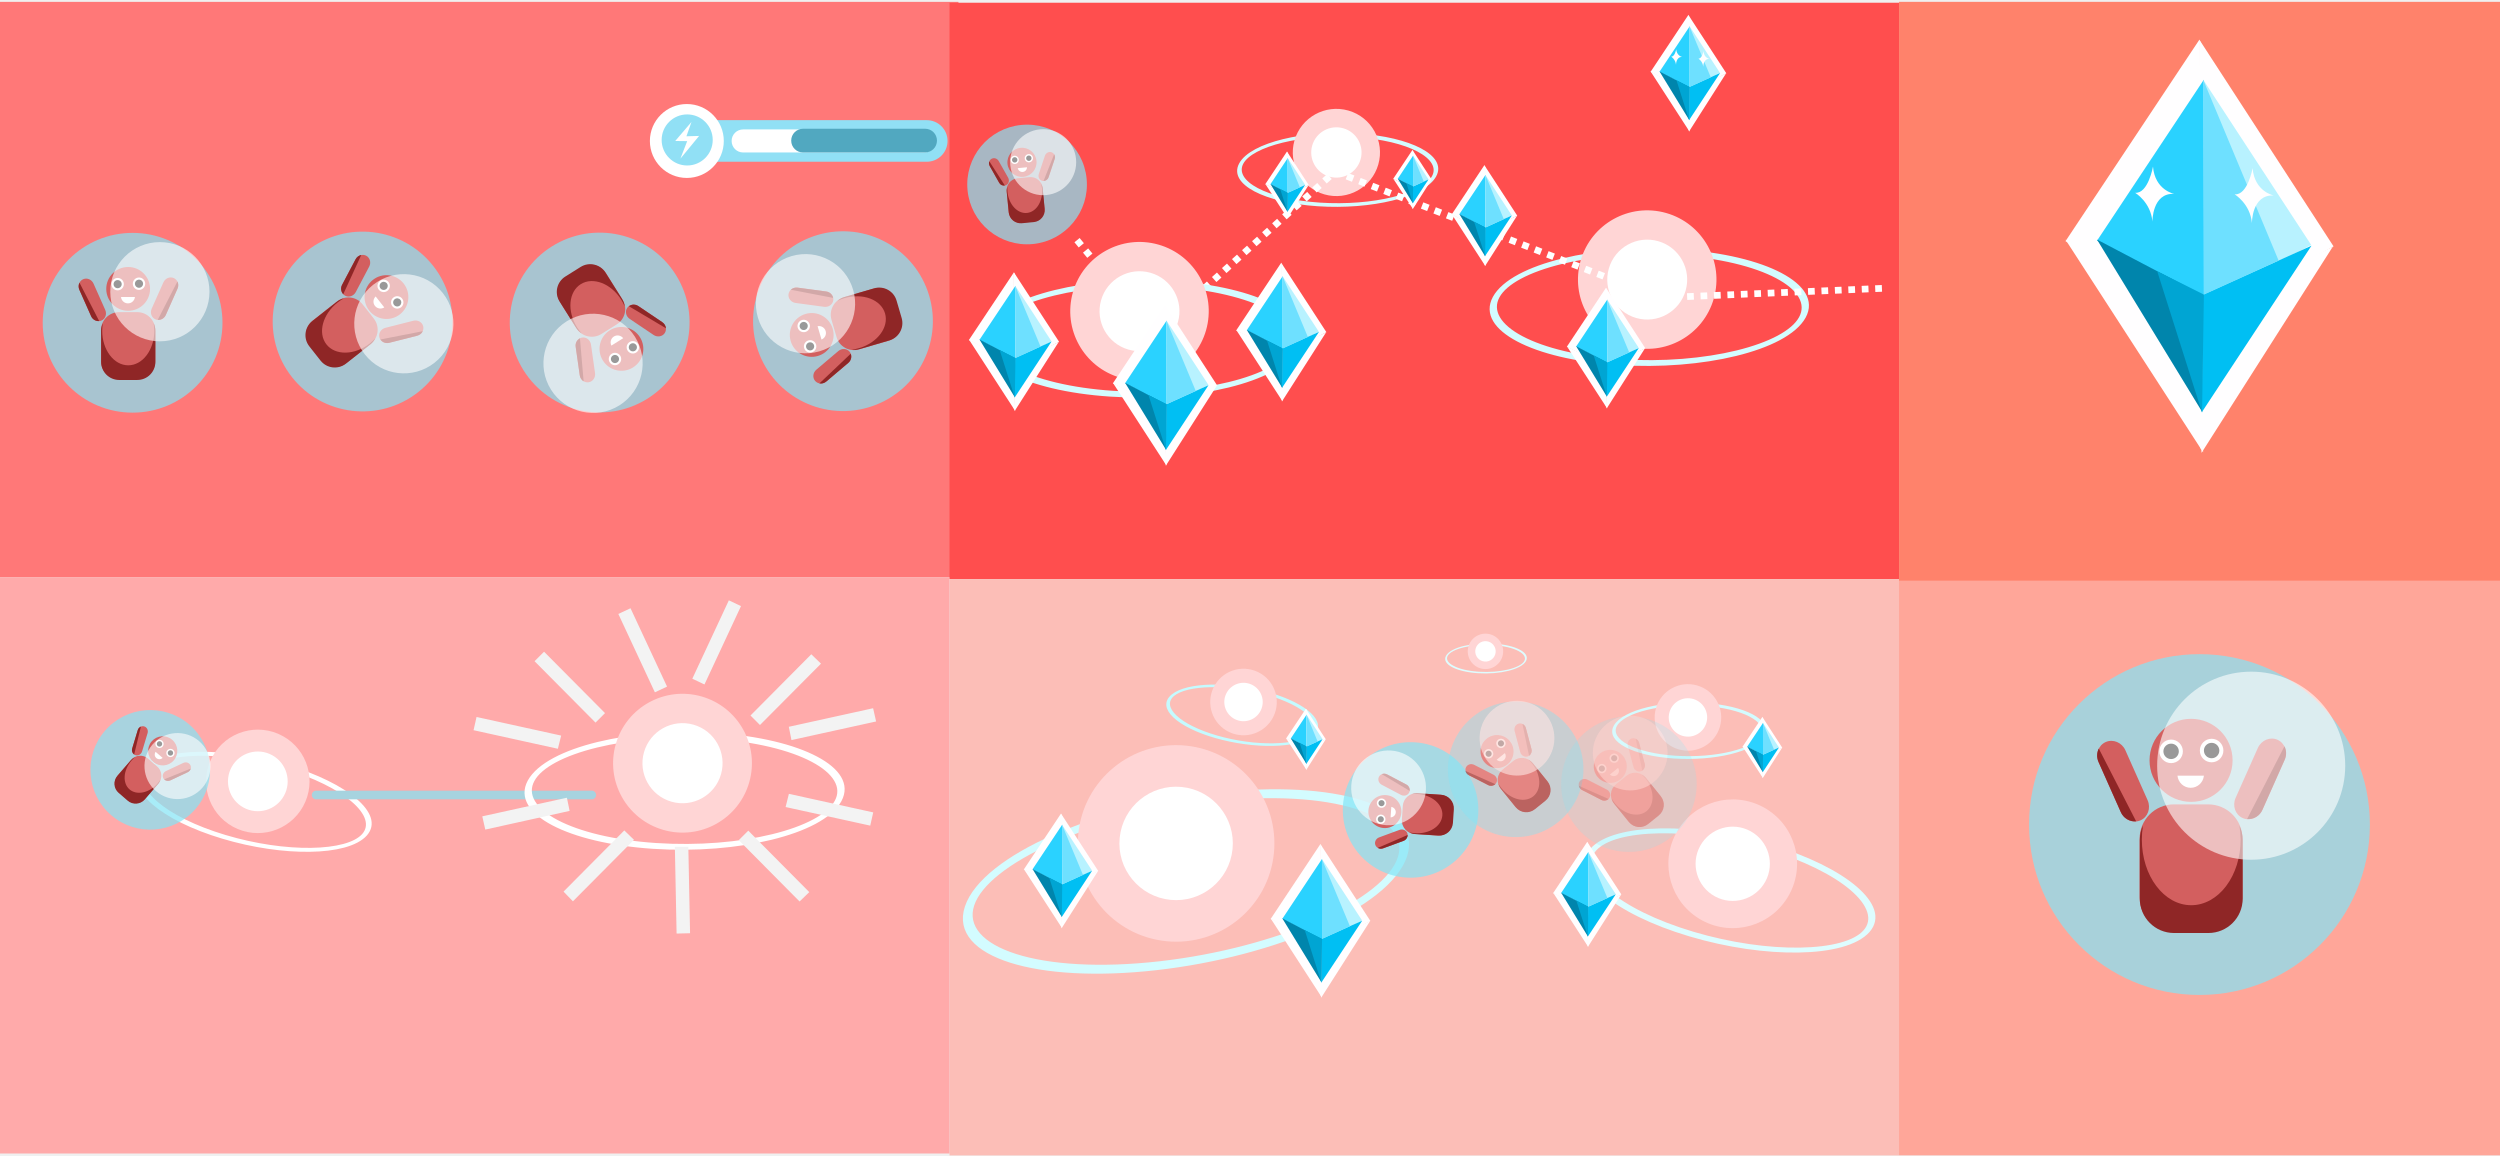
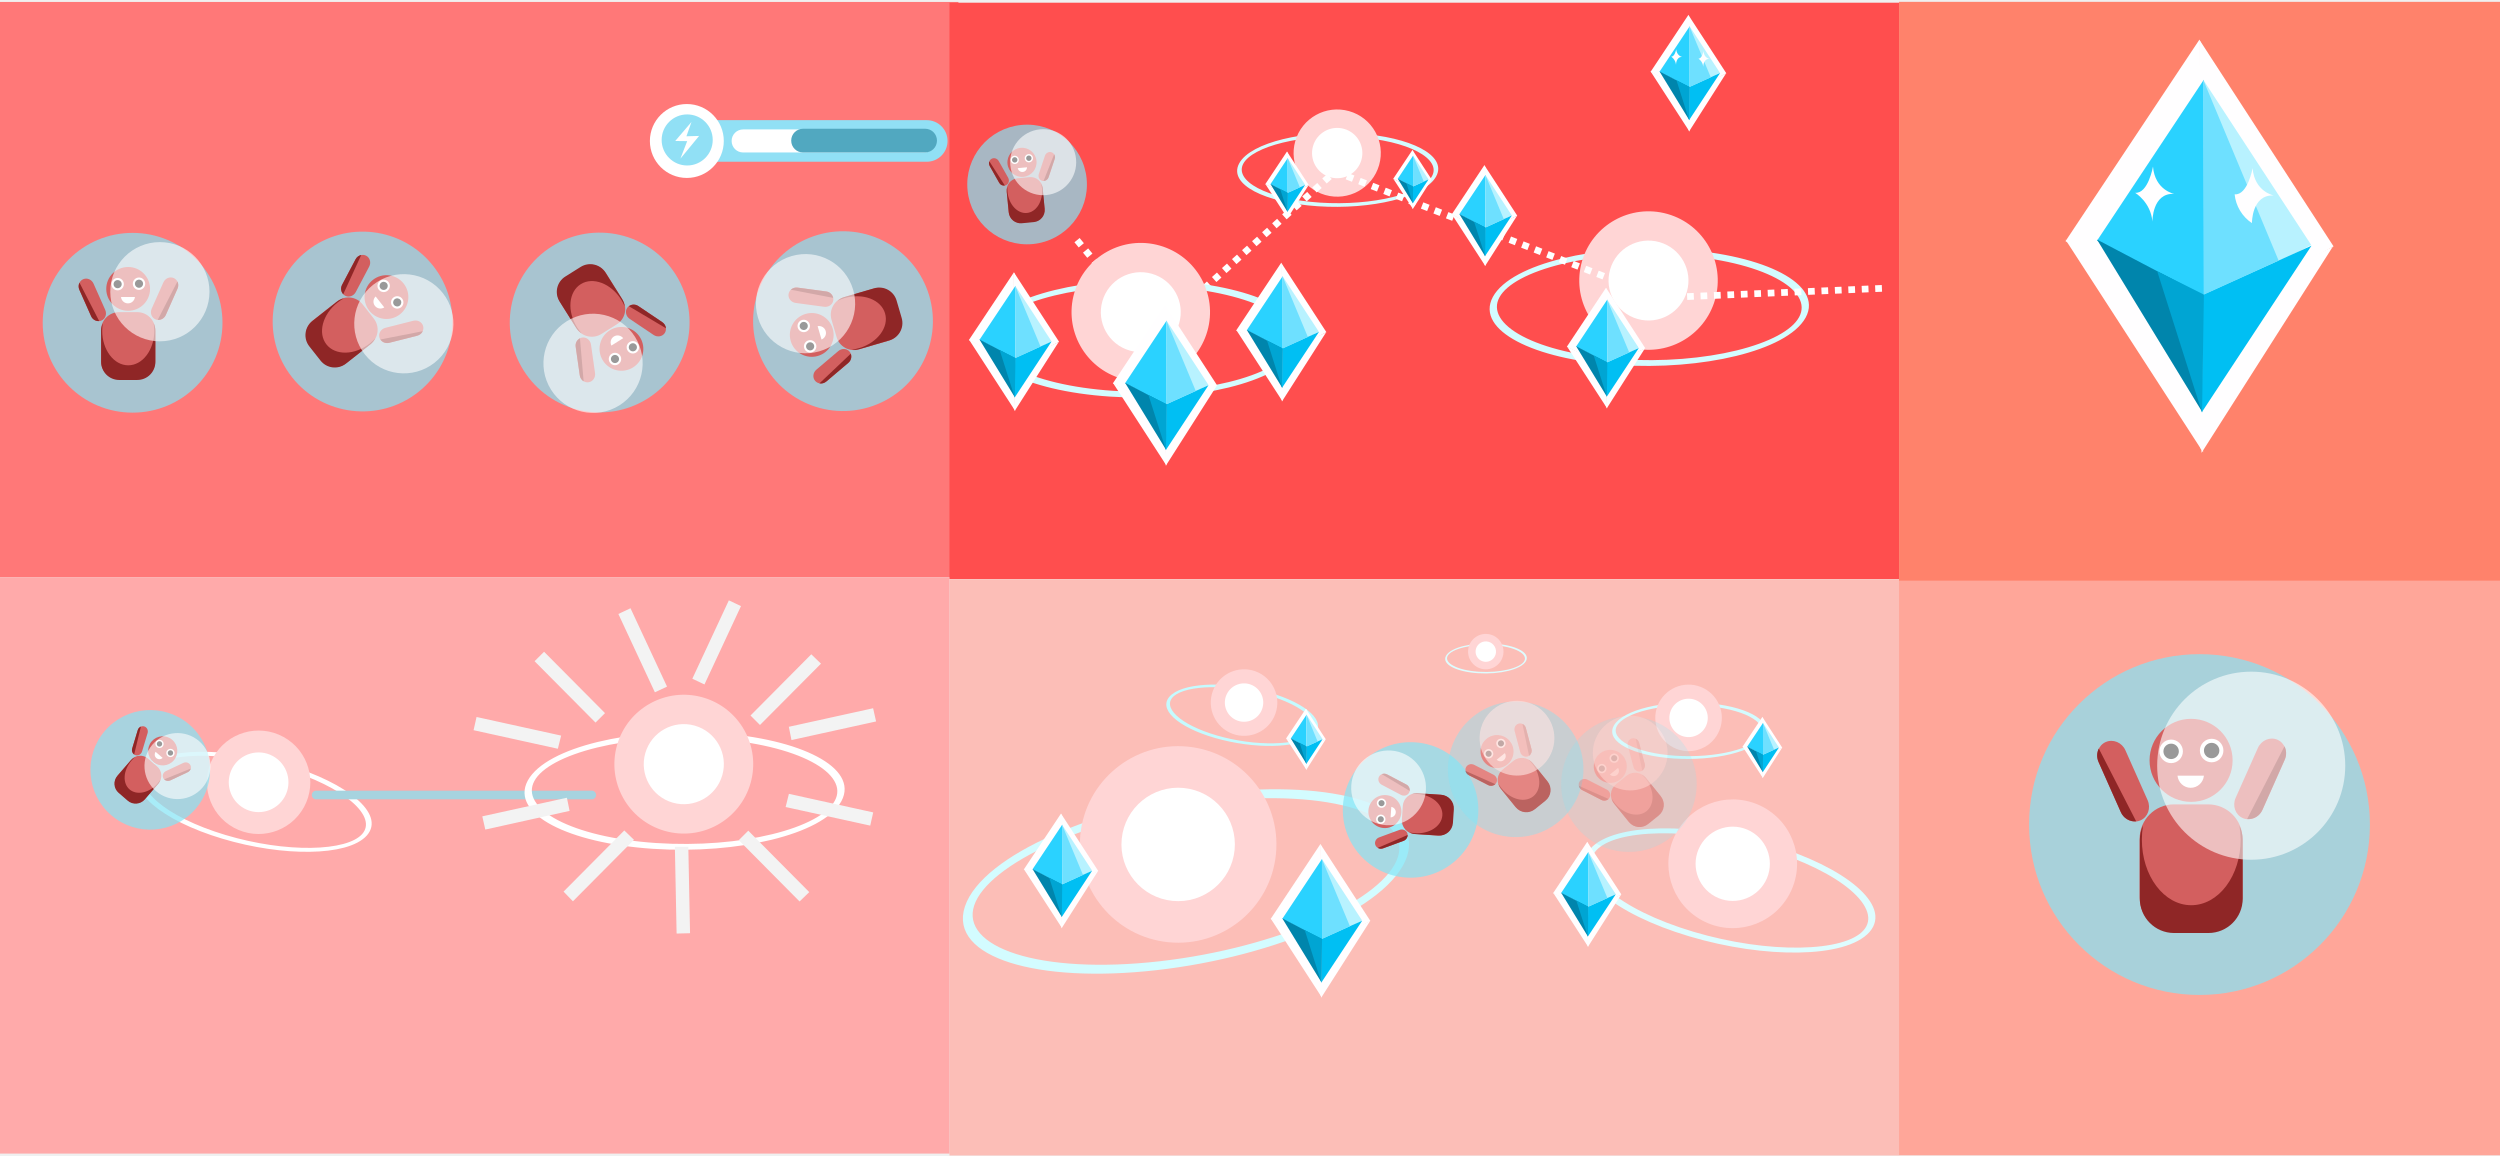
<svg xmlns="http://www.w3.org/2000/svg" xmlns:xlink="http://www.w3.org/1999/xlink" viewBox="0 0 812.1 375.3">
  <style>.B{fill:#fff}.C{fill:#d35f5f}.D{fill:#8f2626}.E{fill:#000}.F{fill:#fffeff}.G{fill:#2ad2ff}.H{fill:#b8f2ff}.I{fill:#0085ac}.J{fill:#00bff3}.K{fill:#00a5d3}.L{fill:#6ee0ff}.M{fill:none}.N{fill:#83e4f5}.O{fill-opacity:.7}.P{fill-opacity:.6}.Q{fill:#ffd5d5}.R{stroke-width:9.6}.S{fill-rule:evenodd}.T{stroke:#d3fcff}</style>
-   <g transform="matrix(.31201 0 0 .31201 60.6 -680.8)">
-     <path fill="#ff7878" d="M-194.364 2183.922h997.992v599.045h-997.992z" />
+   <g transform="translate(60.6 -680.8) scale(.31201)">
+     <path fill="#ff7878" d="M-194.4 2184h998v599h-998z" />
    <g fill="red">
-       <g transform="matrix(.89042 0 0 .89042 583.5 1914.4)">
+       <g transform="translate(583.5 1914.4) scale(.89042)">
        <circle r="105.1" cy="677.9" cx="-718.4" class="N O" />
-         <g transform="matrix(.41711 0 0 .41711 -1254.4 404.8)">
+         <g transform="translate(-1254.4 404.8) scale(.41711)">
          <circle cx="1272.6" cy="559.8" r="61.4" class="C" />
          <circle cx="1243.1" cy="546.5" r="17.4" class="B" />
          <circle cx="1243.1" cy="546.5" r="11.4" class="E" />
          <circle cx="1303" cy="545.3" r="17.4" class="B" />
          <circle cx="1303" cy="545.3" r="11.4" class="E" />
          <use xlink:href="#B" class="B" />
        </g>
-         <g transform="matrix(.41711 0 0 .41711 -1110.2 360.3)">
+         <g transform="translate(-1110.2 360.3) scale(.41711)">
          <rect width="152.1" height="188.1" x="850.8" y="731.6" ry="50.7" class="C" />
          <use xlink:href="#C" class="D" />
-           <rect ry="23" y="-1036.5" x="449.7" height="126.7" width="43.3" transform="matrix(.913545 -.406737 -.406737 -.913545 0 0)" class="C" />
+           <rect ry="23" y="-1036.5" x="449.7" height="126.7" width="43.3" transform="scale(1 -1) rotate(24)" class="C" />
          <use xlink:href="#D" class="D" />
        </g>
        <g transform="matrix(-.41711 0 0 .41711 -336.3 358.9)">
-           <rect transform="matrix(.913545 -.406737 -.406737 -.913545 0 0)" width="43.3" height="126.7" x="449.7" y="-1036.5" ry="23" class="C" />
+           <rect transform="scale(1 -1) rotate(24)" width="43.3" height="126.7" x="449.7" y="-1036.5" ry="23" class="C" />
          <use xlink:href="#D" class="D" />
        </g>
        <circle r="58" cy="641.6" cx="-686.5" class="B P" />
      </g>
-       <g transform="matrix(.550643 .699743 -.699743 .550643 975.2823 2575.902)">
+       <g transform="rotate(51.8 -2164.8 2292.2) scale(.89042)">
        <circle cx="-602.3" cy="657.9" r="105.1" class="N O" />
-         <g transform="matrix(.41711 0 0 .41711 -1138.3 384.8)">
+         <g transform="translate(-1138.3 384.8) scale(.41711)">
          <circle r="61.4" cy="559.8" cx="1272.6" class="C" />
          <circle r="17.4" cy="546.5" cx="1243.1" class="B" />
          <circle r="11.4" cy="546.5" cx="1243.1" class="E" />
          <circle r="17.4" cy="545.3" cx="1303" class="B" />
          <circle r="11.4" cy="545.3" cx="1303" class="E" />
          <use xlink:href="#B" class="B" />
        </g>
-         <g transform="matrix(.41711 0 0 .41711 -994.1 340.3)">
+         <g transform="translate(-994.1 340.3) scale(.41711)">
          <rect ry="50.7" y="731.6" x="850.8" height="188.1" width="152.1" class="C" />
          <use xlink:href="#C" class="D" />
-           <rect transform="matrix(.913545 -.406737 -.406737 -.913545 0 0)" width="43.3" height="126.7" x="449.7" y="-1036.5" ry="23" class="C" />
-           <use xlink:href="#D" class="D" />
-         </g>
-         <g transform="matrix(-.41711 0 0 .41711 -220.2 338.9)">
-           <rect ry="23" y="-1036.5" x="449.7" height="126.7" width="43.3" transform="matrix(.913545 -.406737 -.406737 -.913545 0 0)" class="C" />
+           <rect transform="scale(1 -1) rotate(24)" width="43.3" height="126.7" x="449.7" y="-1036.5" ry="23" class="C" />
+           <use xlink:href="#D" class="D" />
+         </g>
+         <g transform="matrix(-.41711 0 0 .41711 -220.2 338.9)">
+           <rect ry="23" y="-1036.5" x="449.7" height="126.7" width="43.3" transform="scale(1 -1) rotate(24)" class="C" />
          <use xlink:href="#D" class="D" />
        </g>
        <circle cx="-570.4" cy="621.6" r="58" class="B P" />
      </g>
-       <g transform="matrix(-.75435 .47308 -.47308 -.75435 287 3299)">
+       <g transform="rotate(147.9 -331 1690.8) scale(.89042)">
        <circle r="105.1" cy="657.9" cx="-602.3" class="N O" />
-         <g transform="matrix(.41711 0 0 .41711 -1138.3 384.8)">
+         <g transform="translate(-1138.3 384.8) scale(.41711)">
          <circle cx="1272.6" cy="559.8" r="61.4" class="C" />
          <circle cx="1243.1" cy="546.5" r="17.4" class="B" />
          <circle cx="1243.1" cy="546.5" r="11.4" class="E" />
          <circle cx="1303" cy="545.3" r="17.4" class="B" />
          <circle cx="1303" cy="545.3" r="11.4" class="E" />
          <use xlink:href="#B" class="B" />
        </g>
-         <g transform="matrix(.41711 0 0 .41711 -994.1 340.3)">
+         <g transform="translate(-994.1 340.3) scale(.41711)">
          <rect width="152.1" height="188.1" x="850.8" y="731.6" ry="50.7" class="C" />
          <use xlink:href="#C" class="D" />
-           <rect ry="23" y="-1036.5" x="449.7" height="126.7" width="43.3" transform="matrix(.913545 -.406737 -.406737 -.913545 0 0)" class="C" />
-           <use xlink:href="#D" class="D" />
-         </g>
-         <g transform="matrix(-.41711 0 0 .41711 -220.2 338.9)">
-           <rect transform="matrix(.913545 -.406737 -.406737 -.913545 0 0)" width="43.3" height="126.7" x="449.7" y="-1036.5" ry="23" class="C" />
+           <rect ry="23" y="-1036.5" x="449.7" height="126.7" width="43.3" transform="scale(1 -1) rotate(24)" class="C" />
+           <use xlink:href="#D" class="D" />
+         </g>
+         <g transform="matrix(-.41711 0 0 .41711 -220.2 338.9)">
+           <rect transform="scale(1 -1) rotate(24)" width="43.3" height="126.7" x="449.7" y="-1036.5" ry="23" class="C" />
          <use xlink:href="#D" class="D" />
        </g>
        <circle r="58" cy="621.6" cx="-570.4" class="B P" />
      </g>
-       <g transform="matrix(-.249911 -.85463 .85463 -.249911 -29.36564 2166.04)">
+       <g transform="rotate(-106.3 797 1094) scale(.89042)">
        <circle r="105.1" cy="657.9" cx="-602.3" class="N O" />
-         <g transform="matrix(.41711 0 0 .41711 -1138.3 384.8)">
+         <g transform="translate(-1138.3 384.8) scale(.41711)">
          <circle cx="1272.6" cy="559.8" r="61.4" class="C" />
          <circle cx="1243.1" cy="546.5" r="17.4" class="B" />
          <circle cx="1243.1" cy="546.5" r="11.4" class="E" />
          <circle cx="1303" cy="545.3" r="17.4" class="B" />
          <circle cx="1303" cy="545.3" r="11.4" class="E" />
          <use xlink:href="#B" class="B" />
        </g>
-         <g transform="matrix(.41711 0 0 .41711 -994.1 340.3)">
+         <g transform="translate(-994.1 340.3) scale(.41711)">
          <rect width="152.1" height="188.1" x="850.8" y="731.6" ry="50.7" class="C" />
          <use xlink:href="#C" class="D" />
-           <rect ry="23" y="-1036.5" x="449.7" height="126.7" width="43.3" transform="matrix(.913545 -.406737 -.406737 -.913545 0 0)" class="C" />
-           <use xlink:href="#D" class="D" />
-         </g>
-         <g transform="matrix(-.41711 0 0 .41711 -220.2 338.9)">
-           <rect transform="matrix(.913545 -.406737 -.406737 -.913545 0 0)" width="43.3" height="126.7" x="449.7" y="-1036.5" ry="23" class="C" />
+           <rect ry="23" y="-1036.5" x="449.7" height="126.7" width="43.3" transform="scale(1 -1) rotate(24)" class="C" />
+           <use xlink:href="#D" class="D" />
+         </g>
+         <g transform="matrix(-.41711 0 0 .41711 -220.2 338.9)">
+           <rect transform="scale(1 -1) rotate(24)" width="43.3" height="126.7" x="449.7" y="-1036.5" ry="23" class="C" />
          <use xlink:href="#D" class="D" />
        </g>
        <circle r="58" cy="621.6" cx="-570.4" class="B P" />
      </g>
    </g>
-     <g transform="matrix(.72055 0 0 .72055 1075.9 1977.5)">
+     <g transform="translate(1075.9 1977.5) scale(.72055)">
      <rect ry="30.1" y="457.4" x="-786.6" height="60.1" width="393" fill="#91e0f5" />
      <g class="B">
        <circle r="53.4" cy="487.5" cx="-770.3" />
        <rect ry="16.6" y="470.8" x="-705.6" height="33.3" width="294.9" />
      </g>
      <circle r="36.9" cy="486" cx="-769.8" fill="#91e0f5" />
      <path d="M-763.6 460l-23.5 27.5 17.3.2-9.8 25.3 27-32.8-18.3.5z" class="B S" />
      <rect ry="17.1" y="469.8" x="-619.5" height="34.3" width="210.6" fill="#51a8c0" />
    </g>
-     <path fill="#fcbeb7" d="M794.342 2784.917h988.57v599.995h-988.57z" />
+     <path fill="#fcbeb7" d="M794.3 2785H1783v600H794.3z" />
    <ellipse cx="3592" cy="2777.3" rx="148.5" ry="60.5" transform="matrix(.95841 .28538 -.66103 .75036 0 0)" stroke="#defdff" stroke-width="6.4" class="M" />
-     <g transform="matrix(.517771 .283471 -.283471 .517771 2866.106 2254.676)">
+     <g transform="rotate(28.7 -2973.6 6729) scale(.59029)">
      <circle r="113.5" cy="2250.4" cx="-1194.4" class="Q" />
      <circle r="65.5" cy="2250.4" cx="-1194.4" class="B" />
    </g>
    <g fill="red">
-       <g transform="matrix(.3431 0 0 .3431 2397.3 2501.7)">
+       <g transform="translate(2397.3 2501.7) scale(.3431)">
        <ellipse cx="-1671.3" cy="1589.7" rx="223.8" ry="91.2" transform="matrix(.99781 .06609 -.47847 .8781 0 0)" class="M R T" />
-         <g transform="matrix(.8556 .24411 -.24411 .8556 -860 -388.7)">
+         <g transform="rotate(15.9 959.6 -3268.8) scale(.88974)">
          <circle r="113.5" cy="2250.4" cx="-1194.4" class="Q" />
          <circle r="65.5" cy="2250.4" cx="-1194.4" class="B" />
        </g>
      </g>
-       <g transform="matrix(.337783 .060168 -.060168 .337783 1996.582 2638.538)">
+       <g transform="rotate(10.1 -13931 12616.3) scale(.3431)">
        <ellipse cx="-1671.3" cy="1589.7" rx="223.8" ry="91.2" transform="matrix(.99781 .06609 -.47847 .8781 0 0)" stroke="#c4fbff" class="M R" />
-         <g transform="matrix(.8556 .24411 -.24411 .8556 -860 -388.7)">
+         <g transform="rotate(15.9 959.6 -3268.8) scale(.88974)">
          <circle r="113.5" cy="2250.4" cx="-1194.4" class="Q" />
          <circle r="65.5" cy="2250.4" cx="-1194.4" class="B" />
        </g>
      </g>
    </g>
    <g class="S">
      <g class="F">
        <path d="M1458.3 3058.4l-35.5 53.4 35.5 19.2zm0 .1l35.5 54.7-35.5 19.2z" />
        <path d="M1422.8 3111.4l34.9 18.4 1.6 38z" />
        <path d="M1493.6 3113.3l-35.7 17 1 37.6z" />
        <path d="M1458.8 3167.2l-16-45 15.4 7.5z" />
        <path d="M1458.3 3058.4l24.7 60.3-25.7 11z" />
        <path d="M1445 3125.7s11.7-3.3 12.9-23.8c0 0 3 23.8 11 22.8 0 0-9.6 8.2-10.6 25.1 0 0 .2-25-13.4-24.1zm10-37.7s-6.3-1.2-7-9c0 0-1.6 9-5.9 8.7 0 0 5.2 3.1 5.7 9.6 0 0 0-9.6 7.2-9.2z" />
      </g>
      <path d="M1459.4 3069l-28.3 42.7 28.4 15.3z" class="G" />
      <path d="M1459.4 3069.2l28.5 43.6-28.4 15.3z" class="H" />
      <path d="M1431.1 3111.4l28 14.6-.1 31z" class="I" />
      <path d="M1488 3113l-28.8 13-.3 31.1z" class="J" />
      <path d="M1459 3157.2l-12-37.4 12.4 6.2z" class="K" />
      <path d="M1459.3 3069l20 48-19.9 9z" class="L" />
    </g>
    <g transform="matrix(.99702 -.1802 .1802 .99702 3229.9 1380.5)" fill="red">
      <ellipse transform="matrix(.99781 .06609 -.47847 .8781 0 0)" ry="91.2" rx="223.8" cy="1589.7" cx="-1671.3" class="M R T" />
-       <g transform="matrix(.8556 .24411 -.24411 .8556 -860 -388.7)">
+       <g transform="rotate(15.9 959.6 -3268.8) scale(.88974)">
        <circle cx="-1194.4" cy="2250.4" r="113.5" class="Q" />
        <circle cx="-1194.4" cy="2250.4" r="65.5" class="B" />
      </g>
    </g>
    <g class="S">
      <g class="F">
        <path d="M1180.5 3060.7l-51.8 78 51.9 28z" />
        <path d="M1180.5 3060.8l52 80-52 28zm-51.8 77.4l51 26.8 2.3 55.5z" />
        <path d="M1232.2 3140.9l-52.2 25 1.3 54.8z" />
        <path d="M1181.2 3219.7l-23.3-65.8 22.6 11z" />
        <path d="M1180.5 3060.6l36.2 88.2-37.6 16z" />
        <path d="M1161 3159s17.2-4.7 19-34.8c0 0 4.3 34.8 16 33.4 0 0-14 12-15.4 36.7 0 0 .2-36.7-19.6-35.3zm14.8-55s-9.3-1.7-10.2-13.2c0 0-2.4 13.3-8.7 12.7 0 0 7.6 4.6 8.4 14 0 0-.2-14 10.5-13.4z" />
      </g>
      <path d="M1182.2 3076.2l-41.4 62.4 41.5 22.3z" class="G" />
      <path d="M1182.2 3076.5l41.6 63.7-41.5 22.4z" class="H" />
      <path d="M1140.8 3138.1l40.8 21.5v45.2z" class="I" />
      <path d="M1224 3140.5l-42.2 19-.4 45.5z" class="J" />
      <path d="M1181.5 3205.1l-17.3-54.7 18 9z" class="K" />
      <path d="M1182 3076.3l29.2 70-29 13.2z" class="L" />
    </g>
-     <g transform="matrix(.044484 -.669744 .669744 .044484 860.5188 2592.57)" fill="red">
+     <g transform="rotate(-86.2 1815.5 836.5) scale(.67122)" fill="red">
      <circle cx="-602.3" cy="657.9" r="105.1" class="N O" />
-       <g transform="matrix(.41711 0 0 .41711 -1138.3 384.8)">
+       <g transform="translate(-1138.3 384.8) scale(.41711)">
        <circle r="61.4" cy="559.8" cx="1272.6" class="C" />
        <circle r="17.4" cy="546.5" cx="1243.1" class="B" />
        <circle r="11.4" cy="546.5" cx="1243.1" class="E" />
        <circle r="17.4" cy="545.3" cx="1303" class="B" />
        <circle r="11.4" cy="545.3" cx="1303" class="E" />
        <use xlink:href="#B" class="B" />
      </g>
-       <g transform="matrix(.41711 0 0 .41711 -994.1 340.3)">
+       <g transform="translate(-994.1 340.3) scale(.41711)">
        <rect ry="50.7" y="731.6" x="850.8" height="188.1" width="152.1" class="C" />
        <use xlink:href="#C" class="D" />
-         <rect transform="matrix(.913545 -.406737 -.406737 -.913545 0 0)" width="43.3" height="126.7" x="449.7" y="-1036.5" ry="23" class="C" />
+         <rect transform="scale(1 -1) rotate(24)" width="43.3" height="126.7" x="449.7" y="-1036.5" ry="23" class="C" />
        <use xlink:href="#D" class="D" />
      </g>
      <g transform="matrix(-.41711 0 0 .41711 -220.2 338.9)">
-         <rect ry="23" y="-1036.5" x="449.7" height="126.7" width="43.3" transform="matrix(.913545 -.406737 -.406737 -.913545 0 0)" class="C" />
+         <rect ry="23" y="-1036.5" x="449.7" height="126.7" width="43.3" transform="scale(1 -1) rotate(24)" class="C" />
        <use xlink:href="#D" class="D" />
      </g>
      <circle cx="-570.4" cy="621.6" r="58" class="B P" />
    </g>
    <g class="S">
      <g class="F">
        <path d="M1165.4 2919.8l-20.7 31.1 20.7 11.2zm0 .1l20.7 31.8-20.7 11.2z" />
        <path d="M1144.7 2950.7l20.4 10.7.9 22.1z" />
        <path d="M1186 2951.8l-20.8 10 .5 21.8z" />
        <path d="M1165.7 2983.2l-9.3-26.2 9 4.3z" />
        <path d="M1165.4 2919.8l14.4 35.1-15 6.5z" />
        <path d="M1157.6 2959s6.9-1.9 7.6-13.9c0 0 1.7 14 6.4 13.3 0 0-5.6 4.8-6.2 14.7 0 0 .1-14.7-7.8-14zm5.9-21.9s-3.7-.7-4-5.3c0 0-1 5.3-3.5 5 0 0 3 1.9 3.3 5.6 0 0 0-5.5 4.2-5.3z" />
      </g>
      <path d="M1166.1 2926l-16.5 24.9 16.5 8.9z" class="G" />
      <path d="M1166 2926l16.7 25.5-16.6 9z" class="H" />
      <path d="M1149.6 2950.7l16.3 8.5v18z" class="I" />
      <path d="M1182.7 2951.6l-16.8 7.6-.1 18.1z" class="J" />
      <path d="M1165.8 2977.4l-6.9-21.8 7.2 3.6z" class="K" />
      <path d="M1166 2926l11.6 28-11.5 5.2z" class="L" />
    </g>
    <g fill="red">
-       <g transform="matrix(.18257 0 0 .18257 1796.2 2632.8)">
+       <g transform="translate(1796.2 2632.8) scale(.18257)">
        <ellipse transform="matrix(.99781 .06609 -.47847 .8781 0 0)" ry="91.2" rx="223.8" cy="1589.7" cx="-1671.3" stroke="#defdff" class="M R" />
-         <g transform="matrix(.8556 .24411 -.24411 .8556 -860 -388.7)">
+         <g transform="rotate(15.9 959.6 -3268.8) scale(.88974)">
          <circle cx="-1194.4" cy="2250.4" r="113.5" class="Q" />
          <circle cx="-1194.4" cy="2250.4" r="65.5" class="B" />
        </g>
      </g>
-       <g transform="matrix(.522372 -.421501 .421501 .522372 1421.095 2385.405)" opacity=".6">
+       <g transform="rotate(-38.9 4088 -819.4) scale(.67122)" opacity=".6">
        <circle cx="-602.3" cy="657.9" r="105.1" class="N O" />
-         <g transform="matrix(.41711 0 0 .41711 -1138.3 384.8)">
+         <g transform="translate(-1138.3 384.8) scale(.41711)">
          <circle r="61.4" cy="559.8" cx="1272.6" class="C" />
          <circle r="17.4" cy="546.5" cx="1243.1" class="B" />
          <circle r="11.4" cy="546.5" cx="1243.1" class="E" />
          <circle r="17.4" cy="545.3" cx="1303" class="B" />
          <circle r="11.4" cy="545.3" cx="1303" class="E" />
          <use xlink:href="#B" class="B" />
        </g>
-         <g transform="matrix(.41711 0 0 .41711 -994.1 340.3)">
+         <g transform="translate(-994.1 340.3) scale(.41711)">
          <rect ry="50.7" y="731.6" x="850.8" height="188.1" width="152.1" class="C" />
          <use xlink:href="#C" class="D" />
-           <rect transform="matrix(.913545 -.406737 -.406737 -.913545 0 0)" width="43.3" height="126.7" x="449.7" y="-1036.5" ry="23" class="C" />
-           <use xlink:href="#D" class="D" />
-         </g>
-         <g transform="matrix(-.41711 0 0 .41711 -220.2 338.9)">
-           <rect ry="23" y="-1036.5" x="449.7" height="126.7" width="43.3" transform="matrix(.913545 -.406737 -.406737 -.913545 0 0)" class="C" />
+           <rect transform="scale(1 -1) rotate(24)" width="43.3" height="126.7" x="449.7" y="-1036.5" ry="23" class="C" />
+           <use xlink:href="#D" class="D" />
+         </g>
+         <g transform="matrix(-.41711 0 0 .41711 -220.2 338.9)">
+           <rect ry="23" y="-1036.5" x="449.7" height="126.7" width="43.3" transform="scale(1 -1) rotate(24)" class="C" />
          <use xlink:href="#D" class="D" />
        </g>
        <circle cx="-570.4" cy="621.6" r="58" class="B P" />
      </g>
-       <g transform="matrix(.522372 -.421501 .421501 .522372 1538.985 2400.841)" opacity=".3">
+       <g transform="rotate(-38.9 4168.8 -978.6) scale(.67122)" opacity=".3">
        <circle cx="-602.3" cy="657.9" r="105.1" class="N O" />
-         <g transform="matrix(.41711 0 0 .41711 -1138.3 384.8)">
+         <g transform="translate(-1138.3 384.8) scale(.41711)">
          <circle r="61.4" cy="559.8" cx="1272.6" class="C" />
          <circle r="17.4" cy="546.5" cx="1243.1" class="B" />
          <circle r="11.4" cy="546.5" cx="1243.1" class="E" />
          <circle r="17.4" cy="545.3" cx="1303" class="B" />
          <circle r="11.4" cy="545.3" cx="1303" class="E" />
          <use xlink:href="#B" class="B" />
        </g>
-         <g transform="matrix(.41711 0 0 .41711 -994.1 340.3)">
+         <g transform="translate(-994.1 340.3) scale(.41711)">
          <rect ry="50.7" y="731.6" x="850.8" height="188.1" width="152.1" class="C" />
          <use xlink:href="#C" class="D" />
-           <rect transform="matrix(.913545 -.406737 -.406737 -.913545 0 0)" width="43.3" height="126.7" x="449.7" y="-1036.5" ry="23" class="C" />
-           <use xlink:href="#D" class="D" />
-         </g>
-         <g transform="matrix(-.41711 0 0 .41711 -220.2 338.9)">
-           <rect ry="23" y="-1036.5" x="449.7" height="126.7" width="43.3" transform="matrix(.913545 -.406737 -.406737 -.913545 0 0)" class="C" />
+           <rect transform="scale(1 -1) rotate(24)" width="43.3" height="126.7" x="449.7" y="-1036.5" ry="23" class="C" />
+           <use xlink:href="#D" class="D" />
+         </g>
+         <g transform="matrix(-.41711 0 0 .41711 -220.2 338.9)">
+           <rect ry="23" y="-1036.5" x="449.7" height="126.7" width="43.3" transform="scale(1 -1) rotate(24)" class="C" />
          <use xlink:href="#D" class="D" />
        </g>
        <circle cx="-570.4" cy="621.6" r="58" class="B P" />
      </g>
    </g>
    <g class="S">
      <g class="F">
        <path d="M1640.6 2928.4l-20.7 31.1 20.7 11.2zm0 0l20.7 32-20.7 11z" />
        <path d="M1620 2959.3l20.3 10.7.9 22z" />
        <path d="M1661.2 2960.4l-20.8 10 .5 21.8z" />
        <path d="M1640.9 2991.8l-9.3-26.3 9 4.4z" />
        <path d="M1640.6 2928.4l14.4 35.1-15 6.4z" />
        <path d="M1632.8 2967.6s6.9-2 7.6-13.9c0 0 1.7 13.9 6.4 13.3 0 0-5.6 4.8-6.2 14.7 0 0 .1-14.7-7.8-14.1zm5.9-21.9s-3.7-.8-4-5.3c0 0-1 5.3-3.5 5 0 0 3 1.9 3.3 5.6 0 0 0-5.5 4.2-5.3z" />
      </g>
      <path d="M1641.3 2934.6l-16.5 24.8 16.5 9z" class="G" />
      <path d="M1641.3 2934.7l16.5 25.4-16.5 8.9z" class="H" />
      <path d="M1624.8 2959.2l16.2 8.6v18z" class="I" />
      <path d="M1657.9 2960.2l-16.8 7.6-.1 18.1z" class="J" />
      <path d="M1641 2986l-7-21.9 7.3 3.7z" class="K" />
      <path d="M1641.2 2934.6l11.6 27.9-11.5 5.3z" class="L" />
      <g class="F">
        <path d="M910.4 3029l-38.7 58.2 38.7 21zm0 0l38.8 59.8-38.8 20.9z" />
        <path d="M871.7 3086.8l38 20 1.8 41.5z" />
        <path d="M949 3088.8l-39 18.7 1 41z" />
        <path d="M911 3147.7l-17.5-49.1 16.9 8.1z" />
        <path d="M910.4 3029l27 65.8-28 12z" />
        <path d="M895.9 3102.4s12.8-3.6 14.1-26c0 0 3.3 26 12 25 0 0-10.5 8.8-11.6 27.4 0 0 .3-27.5-14.5-26.4zm11-41.1s-7-1.3-7.7-9.8c0 0-1.7 9.8-6.4 9.4 0 0 5.6 3.4 6.2 10.5 0 0-.1-10.5 7.9-10z" />
      </g>
      <path d="M911.7 3040.5l-31 46.6 31 16.7z" class="G" />
      <path d="M911.6 3040.7l31.1 47.6-31 16.7z" class="H" />
      <path d="M880.8 3086.8l30.4 16v33.8z" class="I" />
      <path d="M942.8 3088.5l-31.4 14.3-.3 34z" class="J" />
      <path d="M911.2 3136.8l-13-40.9 13.5 6.8z" class="K" />
      <path d="M911.5 3040.6l21.8 52.3-21.6 9.8z" class="L" />
    </g>
-     <path fill="#faa" d="M-194.258 2782.917h988.57v599.995h-988.57z" />
+     <path fill="#faa" d="M-194.3 2783h988.6v600h-988.6z" />
    <g fill="red">
-       <g transform="matrix(.519772 .119044 -.119044 .519772 1486.145 2637.693)">
+       <g transform="rotate(12.9 -10922.8 7891.7) scale(.53323)">
        <ellipse cx="-1671.3" cy="1589.7" rx="223.8" ry="91.2" transform="matrix(.99781 .06609 -.47847 .8781 0 0)" stroke="#fff" class="M R" />
-         <g transform="matrix(.8556 .24411 -.24411 .8556 -860 -388.7)">
+         <g transform="rotate(15.9 959.6 -3268.8) scale(.88974)">
          <circle r="113.5" cy="2250.4" cx="-1194.4" class="Q" />
          <circle r="65.5" cy="2250.4" cx="-1194.4" class="B" />
        </g>
        <rect ry="8.5" transform="rotate(347.1)" y="689.1" x="-2542.5" height="17" width="555.1" fill="#a7d3df" />
      </g>
-       <g transform="matrix(.44858 .387204 -.387204 .44858 487.1146 2921.588)">
+       <g transform="rotate(40.8 -3684.4 2115.7) scale(.59258)">
        <circle r="105.1" cy="657.9" cx="-602.3" class="N O" />
-         <g transform="matrix(.41711 0 0 .41711 -1138.3 384.8)">
+         <g transform="translate(-1138.3 384.8) scale(.41711)">
          <circle cx="1272.6" cy="559.8" r="61.4" class="C" />
          <circle cx="1243.1" cy="546.5" r="17.4" class="B" />
          <circle cx="1243.1" cy="546.5" r="11.4" class="E" />
          <circle cx="1303" cy="545.3" r="17.4" class="B" />
          <circle cx="1303" cy="545.3" r="11.4" class="E" />
          <use xlink:href="#B" class="B" />
        </g>
-         <g transform="matrix(.41711 0 0 .41711 -994.1 340.3)">
+         <g transform="translate(-994.1 340.3) scale(.41711)">
          <rect width="152.1" height="188.1" x="850.8" y="731.6" ry="50.7" class="C" />
          <use xlink:href="#C" class="D" />
-           <rect ry="23" y="-1036.5" x="449.7" height="126.7" width="43.3" transform="matrix(.913545 -.406737 -.406737 -.913545 0 0)" class="C" />
-           <use xlink:href="#D" class="D" />
-         </g>
-         <g transform="matrix(-.41711 0 0 .41711 -220.2 338.9)">
-           <rect transform="matrix(.913545 -.406737 -.406737 -.913545 0 0)" width="43.3" height="126.7" x="449.7" y="-1036.5" ry="23" class="C" />
+           <rect ry="23" y="-1036.5" x="449.7" height="126.7" width="43.3" transform="scale(1 -1) rotate(24)" class="C" />
+           <use xlink:href="#D" class="D" />
+         </g>
+         <g transform="matrix(-.41711 0 0 .41711 -220.2 338.9)">
+           <rect transform="scale(1 -1) rotate(24)" width="43.3" height="126.7" x="449.7" y="-1036.5" ry="23" class="C" />
          <use xlink:href="#D" class="D" />
        </g>
        <circle r="58" cy="621.6" cx="-570.4" class="B P" />
      </g>
-       <g transform="matrix(.71553 0 0 .71553 2256 2085.6)">
+       <g transform="translate(2256 2085.6) scale(.71553)">
        <ellipse transform="matrix(.99781 .06609 -.47847 .8781 0 0)" ry="91.2" rx="223.8" cy="1589.7" cx="-1671.3" stroke="#fff" class="M R" />
-         <g transform="matrix(.8556 .24411 -.24411 .8556 -860 -388.7)">
+         <g transform="rotate(15.9 959.6 -3268.8) scale(.88974)">
          <circle cx="-1194.4" cy="2250.4" r="113.5" class="Q" />
          <circle cx="-1194.4" cy="2250.4" r="65.5" class="B" />
        </g>
      </g>
    </g>
-     <path stroke="#f3f3f3" stroke-width="10.025" d="M650.5 2870.2l2.9 2.8-56.4 56.7-2.8-2.8zm-278.3-2.6l-2.8 2.8 56.4 56.8 2.8-2.8zm-66.5 66.8l-.9 4 78.1 17.2 1-4zm405.3-9.1l.9 4-78.2 17.2-.8-4zm-396.2 114.4l-.9-4 78.2-17.2.8 3.9zm316-25.3l-1 4 78.2 17.2.9-4zm-228.5 98.8l-2.8-2.9 56.3-56.7 2.9 2.8zm236 .3l2.9-2.8-56.4-56.8-2.8 2.8zm-123.2 35.3l4-.1-1.6-80h-4zM490 2896.1l3.6-1.7-33.8-72.5-3.6 1.7zm77-82.4l3.6 1.7-33.8 72.5-3.6-1.7z" class="B" />
-     <path fill="#ff4e4e" d="M794.342 2184.823h988.57v599.995h-988.57z" />
+     <path stroke="#f3f3f3" stroke-width="10" d="M650.5 2870.2l2.9 2.8-56.4 56.7-2.8-2.8zm-278.3-2.6l-2.8 2.8 56.4 56.8 2.8-2.8zm-66.5 66.8l-.9 4 78.1 17.2 1-4zm405.3-9.1l.9 4-78.2 17.2-.8-4zm-396.2 114.4l-.9-4 78.2-17.2.8 3.9zm316-25.3l-1 4 78.2 17.2.9-4zm-228.5 98.8l-2.8-2.9 56.3-56.7 2.9 2.8zm236 .3l2.9-2.8-56.4-56.8-2.8 2.8zm-123.2 35.3l4-.1-1.6-80h-4zM490 2896.1l3.6-1.7-33.8-72.5-3.6 1.7zm77-82.4l3.6 1.7-33.8 72.5-3.6-1.7z" class="B" />
+     <path fill="#ff4e4e" d="M794.3 2184.8H1783v600H794.3z" />
    <g fill="red">
-       <g transform="matrix(.589852 -.056796 .056796 .589852 1192.996 1951.782)">
+       <g transform="rotate(-5.5 20913.5 -11442.6) scale(.59258)">
        <circle r="105.1" cy="657.9" cx="-602.3" class="N O" />
-         <g transform="matrix(.41711 0 0 .41711 -1138.3 384.8)">
+         <g transform="translate(-1138.3 384.8) scale(.41711)">
          <circle cx="1272.6" cy="559.8" r="61.4" class="C" />
          <circle cx="1243.1" cy="546.5" r="17.4" class="B" />
          <circle cx="1243.1" cy="546.5" r="11.4" class="E" />
          <circle cx="1303" cy="545.3" r="17.4" class="B" />
          <circle cx="1303" cy="545.3" r="11.4" class="E" />
          <use xlink:href="#B" class="B" />
        </g>
-         <g transform="matrix(.41711 0 0 .41711 -994.1 340.3)">
+         <g transform="translate(-994.1 340.3) scale(.41711)">
          <rect width="152.1" height="188.1" x="850.8" y="731.6" ry="50.7" class="C" />
          <use xlink:href="#C" class="D" />
-           <rect ry="23" y="-1036.5" x="449.7" height="126.7" width="43.3" transform="matrix(.913545 -.406737 -.406737 -.913545 0 0)" class="C" />
-           <use xlink:href="#D" class="D" />
-         </g>
-         <g transform="matrix(-.41711 0 0 .41711 -220.2 338.9)">
-           <rect transform="matrix(.913545 -.406737 -.406737 -.913545 0 0)" width="43.3" height="126.7" x="449.7" y="-1036.5" ry="23" class="C" />
+           <rect ry="23" y="-1036.5" x="449.7" height="126.7" width="43.3" transform="scale(1 -1) rotate(24)" class="C" />
+           <use xlink:href="#D" class="D" />
+         </g>
+         <g transform="matrix(-.41711 0 0 .41711 -220.2 338.9)">
+           <rect transform="scale(1 -1) rotate(24)" width="43.3" height="126.7" x="449.7" y="-1036.5" ry="23" class="C" />
          <use xlink:href="#D" class="D" />
        </g>
        <circle r="58" cy="621.6" cx="-570.4" class="B P" />
      </g>
-       <g transform="matrix(.44951 0 0 .44951 2290 1781)">
+       <g transform="translate(2290 1781) scale(.44951)">
        <ellipse cx="-1671.3" cy="1589.7" rx="223.8" ry="91.2" transform="matrix(.99781 .06609 -.47847 .8781 0 0)" class="M R T" />
-         <g transform="matrix(.8556 .24411 -.24411 .8556 -860 -388.7)">
+         <g transform="rotate(15.9 959.6 -3268.8) scale(.88974)">
          <circle r="113.5" cy="2250.4" cx="-1194.4" class="Q" />
          <circle r="65.5" cy="2250.4" cx="-1194.4" class="B" />
        </g>
      </g>
-       <g transform="matrix(.71377 0 0 .71377 3256.1 1584.3)">
+       <g transform="translate(3256.1 1584.3) scale(.71377)">
        <ellipse cx="-1671.3" cy="1589.7" rx="223.8" ry="91.2" transform="matrix(.99781 .06609 -.47847 .8781 0 0)" class="M R T" />
-         <g transform="matrix(.8556 .24411 -.24411 .8556 -860 -388.7)">
+         <g transform="rotate(15.9 959.6 -3268.8) scale(.88974)">
          <circle r="113.5" cy="2250.4" cx="-1194.4" class="Q" />
          <circle r="65.5" cy="2250.4" cx="-1194.4" class="B" />
        </g>
      </g>
    </g>
    <path d="M927.1 2432l80 97.1 188.6-168.5L1533 2492l237.1-10" stroke="#fff" stroke-width="7" stroke-dasharray="7 7" class="M" />
-     <g transform="matrix(.71377 0 0 .71377 2727.5 1617.2)" fill="red">
+     <g transform="translate(2727.5 1617.2) scale(.71377)" fill="red">
      <ellipse cx="-1671.3" cy="1589.7" rx="223.8" ry="91.2" transform="matrix(.99781 .06609 -.47847 .8781 0 0)" class="M R T" />
-       <g transform="matrix(.8556 .24411 -.24411 .8556 -860 -388.7)">
+       <g transform="rotate(15.9 959.6 -3268.8) scale(.88974)">
        <circle r="113.5" cy="2250.4" cx="-1194.4" class="Q" />
        <circle r="65.5" cy="2250.4" cx="-1194.4" class="B" />
      </g>
    </g>
    <g class="S">
      <g class="F">
        <path d="M1145.7 2339.7l-22.6 34 22.6 12.2zm0 .1l22.6 34.8-22.6 12.2z" />
        <path d="M1123.1 2373.5l22.2 11.7 1 24.1z" />
        <path d="M1168.2 2374.7l-22.7 10.9.6 23.8z" />
        <path d="M1146 2409l-10.2-28.7 9.9 4.8z" />
        <path d="M1145.7 2339.7l15.8 38.4-16.4 7z" />
        <path d="M1137.2 2382.6s7.5-2.1 8.3-15.2c0 0 1.9 15.2 7 14.5 0 0-6.1 5.2-6.8 16 0 0 .2-16-8.5-15.3zm6.5-24s-4-.8-4.5-5.7c0 0-1 5.7-3.8 5.5 0 0 3.3 2 3.7 6 0 0-.1-6 4.6-5.8z" />
      </g>
      <path d="M1146.5 2346.5l-18 27.2 18 9.7z" class="G" />
      <path d="M1146.4 2346.6l18.2 27.8-18.1 9.7z" class="H" />
      <path d="M1128.4 2373.5l17.8 9.3v19.7z" class="I" />
      <path d="M1164.6 2374.5l-18.3 8.3-.2 19.8z" class="J" />
      <path d="M1146.2 2402.6l-7.6-23.8 7.9 4z" class="K" />
      <path d="M1146.4 2346.5l12.7 30.5-12.7 5.8z" class="L" />
      <g class="F">
        <path d="M1351.2 2353.9l-34 51.3 34 18.4zm0 .1l34.2 52.5-34.2 18.4z" />
        <path d="M1317.1 2404.8l33.6 17.7 1.5 36.5z" />
        <path d="M1385.2 2406.6l-34.3 16.4.9 36.1z" />
        <path d="M1351.7 2458.4l-15.4-43.2 15 7.2z" />
        <path d="M1351.2 2353.8l23.8 58-24.7 10.6z" />
        <path d="M1338.4 2418.5s11.3-3 12.5-22.8c0 0 2.8 22.8 10.5 22 0 0-9.2 7.7-10.1 24 0 0 .1-24-12.9-23.2zm9.7-36.1s-6-1.2-6.7-8.7c0 0-1.6 8.7-5.7 8.3 0 0 5 3 5.5 9.2 0 0-.1-9.2 7-8.8z" />
      </g>
      <path d="M1352.4 2364l-27.3 41 27.3 14.8z" class="G" />
      <path d="M1352.3 2364.2l27.4 42-27.3 14.7z" class="H" />
      <path d="M1325.1 2404.8l26.8 14v29.9z" class="I" />
      <path d="M1379.8 2406.3L1352 2419l-.3 29.9z" class="J" />
      <path d="M1352 2448.9l-11.5-36 11.9 6z" class="K" />
      <path d="M1352.2 2364.1l19.2 46-19 8.7z" class="L" />
      <g class="F">
        <path d="M1276.3 2338.1l-20 30 20 10.8zm0 0l20 30.8-20 10.8z" />
        <path d="M1256.3 2368l19.7 10.3.9 21.4z" />
        <path d="M1296.2 2369l-20.1 9.6.5 21.1z" />
        <path d="M1276.6 2399.3l-9-25.3 8.7 4.2z" />
        <path d="M1276.3 2338l14 34-14.5 6.2z" />
        <path d="M1268.8 2376s6.6-1.9 7.3-13.4c0 0 1.7 13.4 6.2 12.8 0 0-5.4 4.6-6 14.2 0 0 .1-14.2-7.5-13.6zm5.7-21.2s-3.6-.7-4-5.1c0 0-.9 5.1-3.3 4.9 0 0 3 1.7 3.2 5.4 0 0 0-5.4 4.1-5.2z" />
      </g>
      <path d="M1277 2344l-16 24.1 16 8.6z" class="G" />
      <path d="M1277 2344.2l16 24.5-16 8.6z" class="H" />
      <path d="M1261 2368l15.7 8.2v17.4z" class="I" />
      <path d="M1293 2368.8l-16.2 7.4-.1 17.5z" class="J" />
      <path d="M1276.7 2393.7l-6.7-21 7 3.4z" class="K" />
      <path d="M1276.9 2344l11.2 27-11.1 5.1z" class="L" />
      <g class="F">
        <path d="M1477.8 2481.6l-40.7 61.3 40.8 22zm.1.1l40.8 62.8-40.8 22z" />
        <path d="M1437.1 2542.5c1 .4 40.1 21 40.1 21l1.8 43.7z" />
        <path d="M1518.4 2544.6l-41 19.6 1.1 43.1z" />
        <path d="M1478.4 2606.5l-18.3-51.7 17.7 8.6z" />
        <path d="M1477.8 2481.6l28.5 69.2-29.5 12.7z" />
        <path d="M1462.5 2558.9s13.6-3.8 15-27.4c0 0 3.4 27.4 12.5 26.3 0 0-11 9.3-12.1 28.8 0 0 .2-28.8-15.4-27.7zm11.7-43.2s-7.3-1.4-8-10.4c0 0-2 10.4-6.9 10 0 0 6 3.5 6.6 11 0 0-.2-11 8.3-10.6z" />
      </g>
      <path d="M1479.2 2493.8l-32.5 49 32.6 17.6z" class="G" />
      <path d="M1479.2 2494l32.6 50-32.5 17.7z" class="H" />
      <path d="M1446.7 2542.4l32 16.9v35.6z" class="I" />
      <path d="M1512 2544.3l-33.1 15-.3 35.7z" class="J" />
      <path d="M1478.7 2595l-13.7-43 14.2 7.2z" class="K" />
      <path d="M1479 2493.9l23 55-22.8 10.3z" class="L" />
      <g class="F">
        <path d="M1018.6 2499.5l-54.2 81.6 54.3 29.3zm.1.1l54.3 83.7-54.3 29.3z" />
        <path d="M964.4 2580.5l53.4 28.1 2.4 58.1z" />
        <path d="M1072.7 2583.4l-54.7 26.1 1.5 57.4z" />
        <path d="M1019.4 2665.8l-24.5-68.8 23.7 11.5z" />
        <path d="M1018.6 2499.4l37.9 92.3-39.3 16.8z" />
        <path d="M998.2 2602.4s18-5 19.9-36.4c0 0 4.5 36.4 16.7 34.9 0 0-14.6 12.5-16.1 38.4 0 0 .3-38.4-20.5-37zm15.5-57.5s-9.7-2-10.7-13.9c0 0-2.5 13.9-9 13.3 0 0 7.8 4.7 8.7 14.6 0 0-.2-14.6 11-14z" />
      </g>
      <path d="M1020.4 2515.7l-43.3 65.3 43.4 23.4z" class="G" />
      <path d="M1020.4 2516l43.5 66.7-43.4 23.4z" class="H" />
      <path d="M977.1 2580.5l42.7 22.4v47.4z" class="I" />
      <path d="M1064 2583l-44 19.9-.4 47.6z" class="J" />
      <path d="M1019.7 2650.6l-18.2-57.3 19 9.5z" class="K" />
      <path d="M1020.2 2515.8l30.5 73.2-30.3 13.8z" class="L" />
      <g class="F">
        <path d="M1139.7 2455.5l-46.9 70.5 47 25.3z" />
        <path d="M1139.7 2455.6l47 72.2-47 25.3zm-46.9 69.8l46.1 24.3 2.1 50.1z" />
        <path d="M1186.4 2528l-47.2 22.5 1.2 49.5z" />
        <path d="M1140.3 2599.1l-21-59.4 20.4 9.9z" />
        <path d="M1139.7 2455.4l32.7 79.7-34 14.5z" />
        <path d="M1122 2544.3s15.6-4.3 17.2-31.4c0 0 4 31.4 14.5 30.1 0 0-12.7 10.8-14 33.2 0 0 .3-33.2-17.6-31.9zm13.4-49.7s-8.4-1.6-9.2-12c0 0-2.2 12-7.8 11.6 0 0 6.8 4 7.5 12.6 0 0-.1-12.6 9.5-12.2z" />
      </g>
      <path d="M1141.2 2469.5l-37.4 56.3 37.5 20.2z" class="G" />
      <path d="M1141.2 2469.7l37.6 57.6-37.5 20.2z" class="H" />
      <path d="M1103.8 2525.4l36.9 19.4v40.9z" class="I" />
      <path d="M1179 2527.5l-38.1 17.2-.4 41.1z" class="J" />
      <path d="M1140.6 2586l-15.7-49.5 16.4 8.2z" class="K" />
      <path d="M1141 2469.5l26.4 63.3-26.2 12z" class="L" />
      <g class="F">
        <path d="M861.4 2465.5l-46.9 70.5 47 25.3z" />
        <path d="M861.4 2465.6l47 72.2-47 25.3zm-46.9 69.8l46.1 24.3 2.1 50.1z" />
        <path d="M908 2538l-47.1 22.5 1.2 49.5z" />
        <path d="M862 2609.1l-21-59.4 20.4 9.9z" />
        <path d="M861.4 2465.4l32.7 79.7-34 14.5z" />
        <path d="M843.8 2554.3s15.5-4.3 17.1-31.4c0 0 4 31.4 14.5 30.1 0 0-12.7 10.8-14 33.2 0 0 .3-33.2-17.6-31.9zm13.3-49.7s-8.4-1.6-9.2-12c0 0-2.2 12-7.9 11.6 0 0 6.9 4 7.6 12.6 0 0-.1-12.6 9.5-12.2z" />
      </g>
      <path d="M863 2479.5l-37.5 56.3L863 2556z" class="G" />
      <path d="M862.9 2479.7l37.6 57.6-37.5 20.2z" class="H" />
      <path d="M825.5 2535.4l36.9 19.4v40.9z" class="I" />
      <path d="M900.6 2537.5c-.8.5-38 17.2-38 17.2l-.4 41.1z" class="J" />
      <path d="M862.3 2596l-15.7-49.5 16.4 8.2z" class="K" />
      <path d="M862.7 2479.5l26.4 63.3-26.2 12z" class="L" />
      <g class="F">
        <path d="M1563.6 2197.5l-39.4 59.3 39.4 21.2zm0 .1l39.5 60.7-39.5 21.3z" />
        <path d="M1524.2 2256.3l38.8 20.4 1.7 42.2z" />
        <path d="M1602.8 2258.4l-39.6 19 1 41.6z" />
        <path d="M1564.2 2318.3l-17.8-50 17.2 8.3z" />
        <path d="M1563.6 2197.4l27.5 67-28.5 12.2z" />
        <path d="M1548.8 2272.2s13-3.6 14.4-26.4c0 0 3.3 26.4 12.2 25.3 0 0-10.7 9-11.8 27.9 0 0 .3-27.9-14.8-26.8zm11.2-41.8s-7-1.3-7.7-10c0 0-1.8 10-6.6 9.6 0 0 5.7 3.5 6.3 10.6 0 0-.1-10.6 8-10.2z" />
      </g>
      <path d="M1565 2209.3l-31.5 47.4 31.5 17z" class="G" />
      <path d="M1564.9 2209.4l31.6 48.5-31.5 17z" class="H" />
      <path d="M1533.5 2256.3l31 16.3v34.4z" class="I" />
      <path d="M1596.6 2258l-32 14.5-.3 34.6z" class="J" />
      <path d="M1564.4 2307.2l-13.2-41.6 13.7 6.9z" class="K" />
      <path d="M1564.7 2209.3l22.2 53.2-22 10z" class="L" />
      <path d="M1585.5 2243.3s-5.7-1-6.2-8c0 0-1.5 8-5.3 7.7 0 0 4.6 2.7 5 8.5 0 0 0-8.5 6.5-8.2zm-28.4-2s-5.6-1.1-6.2-8c0 0-1.4 8-5.3 7.6 0 0 4.6 2.8 5.1 8.5 0 0 0-8.5 6.4-8.1z" class="F" />
    </g>
-     <g transform="matrix(1.56429 0 0 1.56429 4509.6 1532.1)">
-       <path fill="#ffa699" d="M-1743.1 800.8h400v383.6h-400z" />
-       <g transform="matrix(1.07909 0 0 1.07909 -893.2 254.3)" fill="red">
-         <circle r="105.1" cy="657.9" cx="-602.3" class="N O" />
-         <g transform="matrix(.41711 0 0 .41711 -1138.3 384.8)">
-           <circle cx="1272.6" cy="559.8" r="61.4" class="C" />
-           <circle cx="1243.1" cy="546.5" r="17.4" class="B" />
-           <circle cx="1243.1" cy="546.5" r="11.4" class="E" />
-           <circle cx="1303" cy="545.3" r="17.4" class="B" />
-           <circle cx="1303" cy="545.3" r="11.4" class="E" />
-           <use xlink:href="#B" class="B" />
-         </g>
-         <g transform="matrix(.41711 0 0 .41711 -994.1 340.3)">
-           <rect width="152.1" height="188.1" x="850.8" y="731.6" ry="50.7" class="C" />
-           <use xlink:href="#C" class="D" />
-           <rect ry="23" y="-1036.5" x="449.7" height="126.7" width="43.3" transform="matrix(.913545 -.406737 -.406737 -.913545 0 0)" class="C" />
-           <use xlink:href="#D" class="D" />
-         </g>
-         <g transform="matrix(-.41711 0 0 .41711 -220.2 338.9)">
-           <rect transform="matrix(.913545 -.406737 -.406737 -.913545 0 0)" width="43.3" height="126.7" x="449.7" y="-1036.5" ry="23" class="C" />
-           <use xlink:href="#D" class="D" />
-         </g>
-         <circle r="58" cy="621.6" cx="-570.4" class="B P" />
-       </g>
+     <path fill="#ffa699" d="M1782.9 2784.8h625.7v600h-625.7z" />
+     <g transform="translate(3112.4 1929.9) scale(1.68801)" fill="red">
+       <circle r="105.1" cy="657.9" cx="-602.3" class="N O" />
+       <g transform="translate(-1138.3 384.8) scale(.41711)">
+         <circle cx="1272.6" cy="559.8" r="61.4" class="C" />
+         <circle cx="1243.1" cy="546.5" r="17.4" class="B" />
+         <circle cx="1243.1" cy="546.5" r="11.4" class="E" />
+         <circle cx="1303" cy="545.3" r="17.4" class="B" />
+         <circle cx="1303" cy="545.3" r="11.4" class="E" />
+         <use xlink:href="#B" class="B" />
+       </g>
+       <g transform="translate(-994.1 340.3) scale(.41711)">
+         <rect width="152.1" height="188.1" x="850.8" y="731.6" ry="50.7" class="C" />
+         <use xlink:href="#C" class="D" />
+         <rect ry="23" y="-1036.5" x="449.7" height="126.7" width="43.3" transform="scale(1 -1) rotate(24)" class="C" />
+         <use xlink:href="#D" class="D" />
+       </g>
+       <g transform="matrix(-.41711 0 0 .41711 -220.2 338.9)">
+         <rect transform="scale(1 -1) rotate(24)" width="43.3" height="126.7" x="449.7" y="-1036.5" ry="23" class="C" />
+         <use xlink:href="#D" class="D" />
+       </g>
+       <circle r="58" cy="621.6" cx="-570.4" class="B P" />
    </g>
    <path fill="#ff826b" d="M1782.9 2183.9h625.7v602.6h-625.7z" />
    <g class="S">
      <g class="F">
        <path d="M2095.6 2223.3l-139.4 209.8 139.5 75.2zm.1.2l139.6 215-139.6 75.3z" />
        <path d="M1956.2 2431.5l137.2 72.1 6.1 149.3z" />
        <path d="M2234.5 2438.8c-3.1 1.6-140.4 67.2-140.4 67.2l3.7 147.5z" />
        <path d="M2097.6 2650.7l-62.9-176.8 60.8 29.4z" />
        <path d="M2095.6 2223l97.3 237.2-101 43.2z" />
-         <path d="M2043.2 2487.7s46.2-12.9 51-93.6c0 0 11.7 93.6 43 89.7 0 0-37.6 32-41.5 98.7 0 0 .8-98.7-52.5-94.8zm39.8-147.9s-25-4.8-27.6-35.5c0 0-6.4 35.5-23.3 34a51 51 0 0 0 22.5 37.6s-.5-37.5 28.4-36z" />
+         <path d="M2043.2 2487.7s46.2-12.9 51-93.6c0 0 11.7 93.6 43 89.7 0 0-37.6 32-41.5 98.7 0 0 .8-98.7-52.5-94.8zm39.8-147.9s-25-4.8-27.6-35.5c0 0-6.4 35.5-23.3 34a51 51 0 0022.5 37.6s-.5-37.5 28.4-36z" />
      </g>
      <path d="M2100.2 2265L1989 2432.6l111.5 60.1z" class="G" />
      <path d="M2100 2265.6l112 171.4-111.6 60.2z" class="H" />
      <path d="M1989 2431.4l109.6 57.6-.1 121.8z" class="I" />
      <path d="M2212.3 2437.8l-113.2 51.1-1 122.3z" class="J" />
      <path d="M2098.4 2611.6l-46.7-147.2 48.6 24.3z" class="K" />
      <path d="M2099.6 2265.1l78.5 188.2-78 35.5z" class="L" />
-       <path d="M2173 2385.5s-20-3.9-22-28.4c0 0-5.1 28.4-18.7 27.2 0 0 16.3 9.8 18 30 0 0-.3-30 22.7-28.8zm-103.7-1.7s-20-3.8-22-28.4c0 0-5 28.4-18.6 27.3 0 0 16.3 9.7 18 30 0 0-.4-30 22.6-28.9z" class="F" />
+       <path d="M2173 2385.5s-20-3.9-22-28.4c0 0-5.1 28.4-18.7 27.2a41 41 0 0018 30s-.3-30 22.7-28.8zm-103.7-1.7s-20-3.8-22-28.4c0 0-5 28.4-18.6 27.3 0 0 16.3 9.7 18 30 0 0-.4-30 22.6-28.9z" class="F" />
    </g>
  </g>
  <defs>
-     <path id="B" d="M1252.5 582.5a19.6 20 0 0 0 19.5 17.9 19.6 20 0 0 0 19.6-17.9z" />
-     <path id="C" d="M998.3 762.7a73 97 0 0 1 1.9 21 73 97 0 0 1-73.1 97 73 97 0 0 1-73-97 73 97 0 0 1 1.7-20.9c-3 6.5-4.7 13.8-4.7 21.5v86.8c0 28 22.6 50.7 50.6 50.7h50.8c28 0 50.7-22.6 50.7-50.7v-86.8c0-7.7-1.8-15-4.9-21.6z" />
-     <path id="D" d="M790.4 649c-3 5.9-3.4 13.3-.3 20.1l32.8 73.8a22.8 22.8 0 0 0 22.8 13.8z" />
+     <path id="B" d="M1252.5 582.5a19.6 20 0 0019.5 17.9 19.6 20 0 0019.6-17.9z" />
+     <path id="C" d="M998.3 762.7a73 97 0 011.9 21 73 97 0 01-73.1 97 73 97 0 01-73-97 73 97 0 011.7-20.9c-3 6.5-4.7 13.8-4.7 21.5v86.8c0 28 22.6 50.7 50.6 50.7h50.8c28 0 50.7-22.6 50.7-50.7v-86.8c0-7.7-1.8-15-4.9-21.6z" />
+     <path id="D" d="M790.4 649c-3 5.9-3.4 13.3-.3 20.1l32.8 73.8a22.8 22.8 0 0022.8 13.8z" />
  </defs>
</svg>
